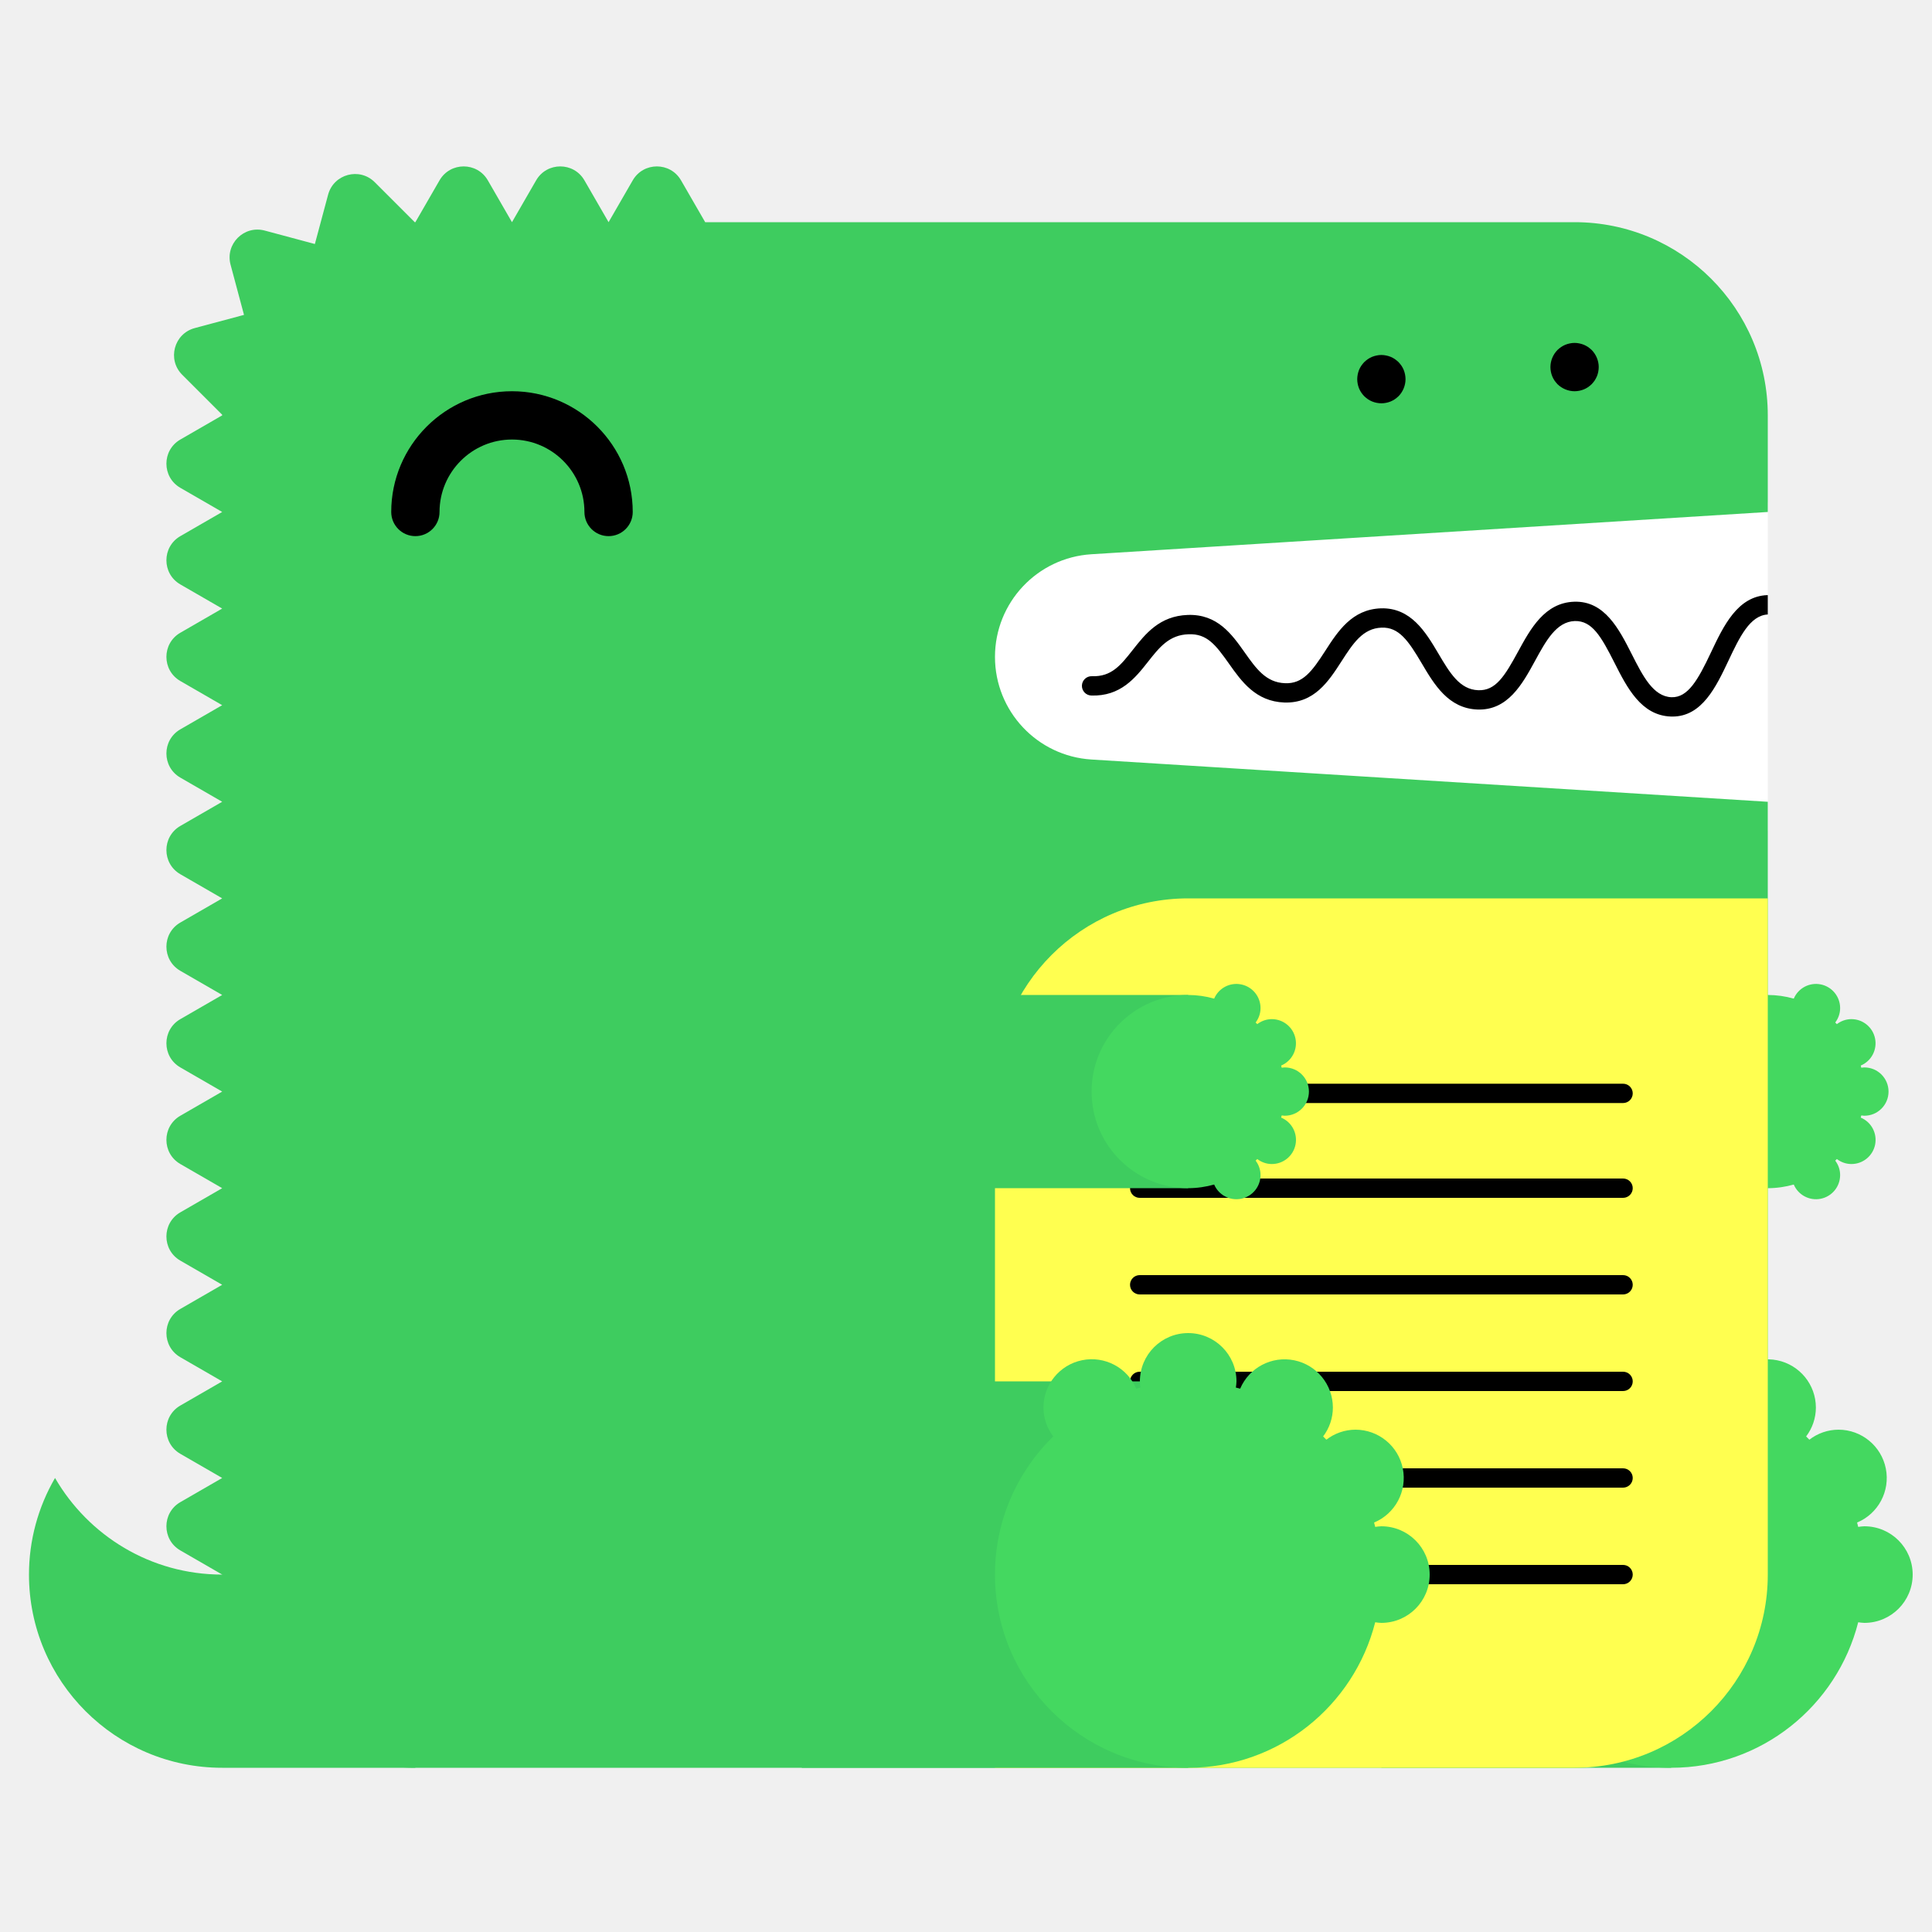
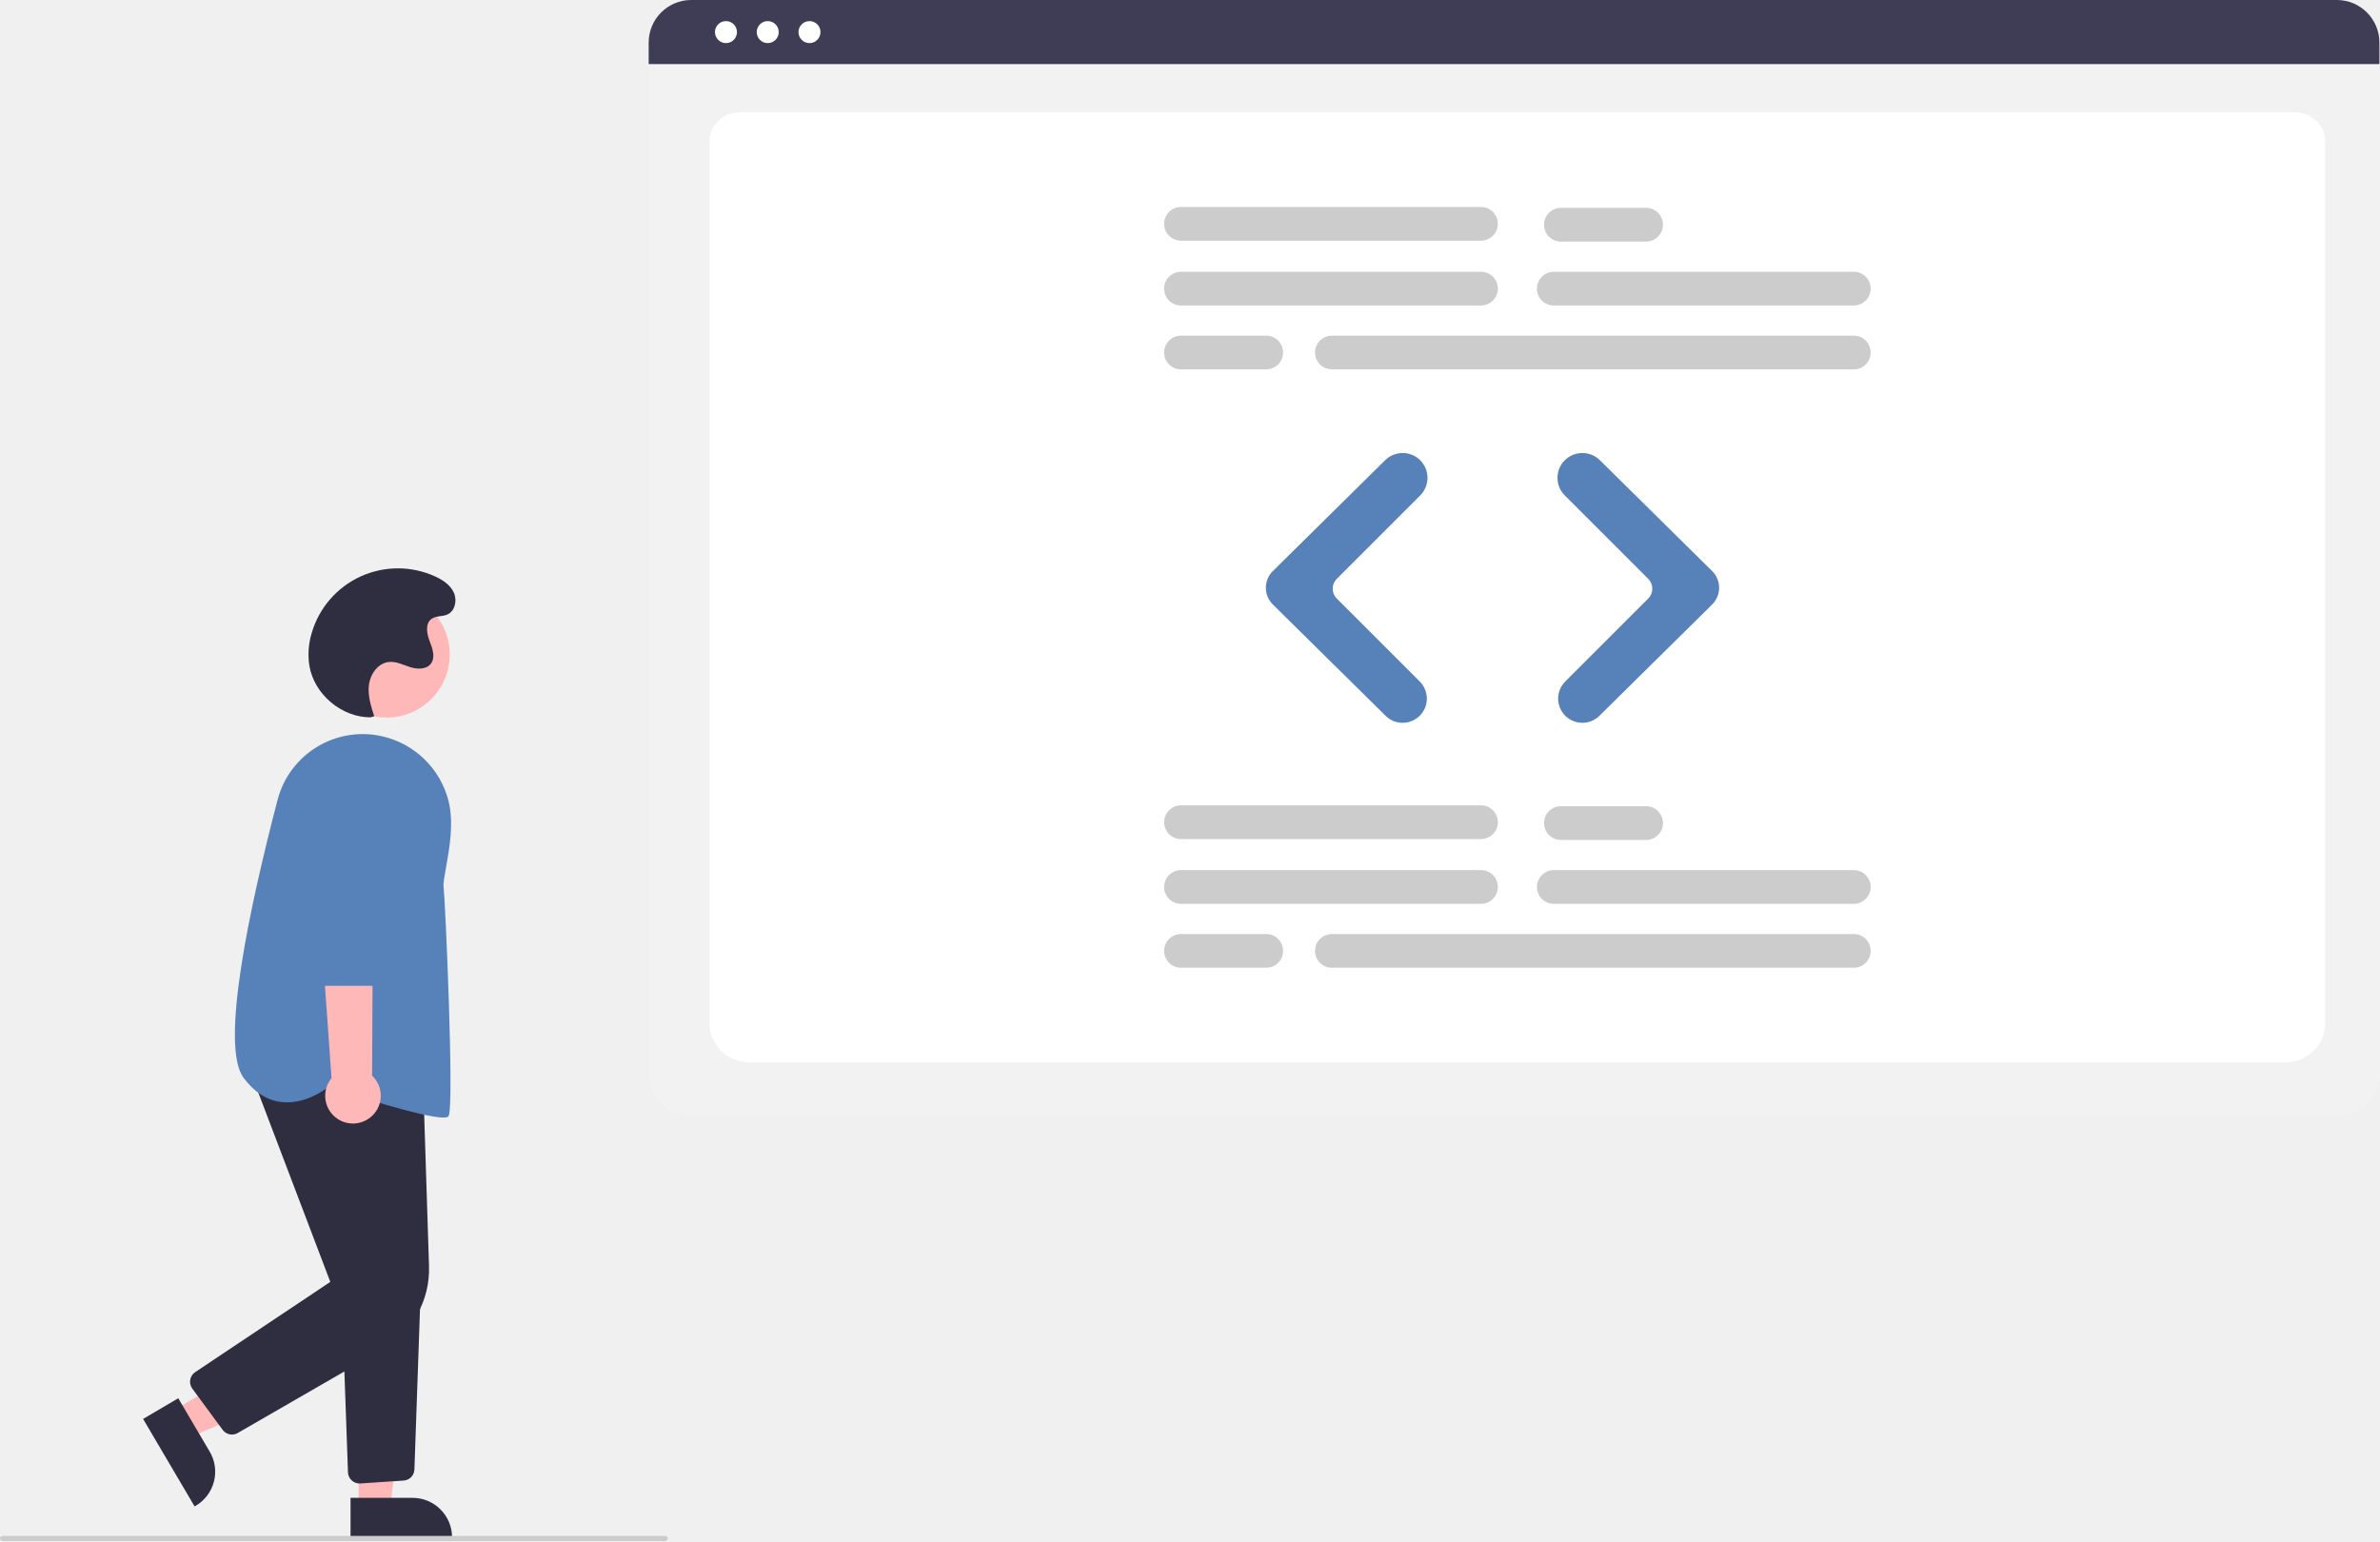
- <svg xmlns="http://www.w3.org/2000/svg" width="200" height="200" viewBox="0 0 200 200">
-   <g fill="none" fill-rule="evenodd">
-     <path fill="#FFF" d="M99 52h84v34H99z" />
-     <path d="M23 163c-7.398 0-13.843-4.027-17.303-10A19.886 19.886 0 0 0 3 163c0 11.046 8.954 20 20 20h20v-20H23z" fill="#3ECC5F" />
-     <path d="M112.98 57.376L183 53V43c0-11.046-8.954-20-20-20H73l-2.5-4.33c-1.112-1.925-3.889-1.925-5 0L63 23l-2.5-4.33c-1.111-1.925-3.889-1.925-5 0L53 23l-2.5-4.33c-1.111-1.925-3.889-1.925-5 0L43 23c-.022 0-.042.003-.065.003l-4.142-4.141c-1.57-1.571-4.252-.853-4.828 1.294l-1.369 5.104-5.192-1.392c-2.148-.575-4.111 1.389-3.535 3.536l1.39 5.193-5.102 1.367c-2.148.576-2.867 3.259-1.296 4.83l4.142 4.142c0 .021-.003.042-.003.064l-4.33 2.5c-1.925 1.111-1.925 3.889 0 5L23 53l-4.33 2.5c-1.925 1.111-1.925 3.889 0 5L23 63l-4.33 2.5c-1.925 1.111-1.925 3.889 0 5L23 73l-4.33 2.5c-1.925 1.111-1.925 3.889 0 5L23 83l-4.33 2.5c-1.925 1.111-1.925 3.889 0 5L23 93l-4.33 2.5c-1.925 1.111-1.925 3.889 0 5L23 103l-4.33 2.5c-1.925 1.111-1.925 3.889 0 5L23 113l-4.33 2.5c-1.925 1.111-1.925 3.889 0 5L23 123l-4.33 2.5c-1.925 1.111-1.925 3.889 0 5L23 133l-4.33 2.5c-1.925 1.111-1.925 3.889 0 5L23 143l-4.33 2.5c-1.925 1.111-1.925 3.889 0 5L23 153l-4.33 2.5c-1.925 1.111-1.925 3.889 0 5L23 163c0 11.046 8.954 20 20 20h120c11.046 0 20-8.954 20-20V83l-70.02-4.376A10.645 10.645 0 0 1 103 68c0-5.621 4.37-10.273 9.98-10.624" fill="#3ECC5F" />
-     <path fill="#3ECC5F" d="M143 183h30v-40h-30z" />
-     <path d="M193 158c-.219 0-.428.037-.639.064-.038-.15-.074-.301-.116-.451A5 5 0 0 0 190.32 148a4.96 4.96 0 0 0-3.016 1.036 26.531 26.531 0 0 0-.335-.336 4.955 4.955 0 0 0 1.011-2.987 5 5 0 0 0-9.599-1.959c-.148-.042-.297-.077-.445-.115.027-.211.064-.42.064-.639a5 5 0 0 0-5-5 5 5 0 0 0-5 5c0 .219.037.428.064.639-.148.038-.297.073-.445.115a4.998 4.998 0 0 0-9.599 1.959c0 1.125.384 2.151 1.011 2.987-3.717 3.632-6.031 8.693-6.031 14.3 0 11.046 8.954 20 20 20 9.339 0 17.16-6.41 19.361-15.064.211.027.42.064.639.064a5 5 0 0 0 5-5 5 5 0 0 0-5-5" fill="#44D860" />
-     <path fill="#3ECC5F" d="M153 123h30v-20h-30z" />
-     <path d="M193 115.5a2.5 2.5 0 1 0 0-5c-.109 0-.214.019-.319.032-.02-.075-.037-.15-.058-.225a2.501 2.501 0 0 0-.963-4.807c-.569 0-1.088.197-1.508.518a6.653 6.653 0 0 0-.168-.168c.314-.417.506-.931.506-1.494a2.5 2.5 0 0 0-4.8-.979A9.987 9.987 0 0 0 183 103c-5.522 0-10 4.478-10 10s4.478 10 10 10c.934 0 1.833-.138 2.69-.377a2.5 2.5 0 0 0 4.8-.979c0-.563-.192-1.077-.506-1.494.057-.055.113-.111.168-.168.42.321.939.518 1.508.518a2.5 2.5 0 0 0 .963-4.807c.021-.074.038-.15.058-.225.105.013.21.032.319.032" fill="#44D860" />
-     <path d="M63 55.5a2.5 2.5 0 0 1-2.5-2.5c0-4.136-3.364-7.5-7.5-7.5s-7.5 3.364-7.5 7.5a2.5 2.5 0 1 1-5 0c0-6.893 5.607-12.5 12.5-12.5S65.5 46.107 65.5 53a2.5 2.5 0 0 1-2.5 2.5" fill="#000" />
-     <path d="M103 183h60c11.046 0 20-8.954 20-20V93h-60c-11.046 0-20 8.954-20 20v70z" fill="#FFFF50" />
-     <path d="M168.02 124h-50.04a1 1 0 1 1 0-2h50.04a1 1 0 1 1 0 2m0 20h-50.04a1 1 0 1 1 0-2h50.04a1 1 0 1 1 0 2m0 20h-50.04a1 1 0 1 1 0-2h50.04a1 1 0 1 1 0 2m0-49.814h-50.04a1 1 0 1 1 0-2h50.04a1 1 0 1 1 0 2m0 19.814h-50.04a1 1 0 1 1 0-2h50.04a1 1 0 1 1 0 2m0 20h-50.04a1 1 0 1 1 0-2h50.04a1 1 0 1 1 0 2M183 61.611c-.012 0-.022-.006-.034-.005-3.09.105-4.552 3.196-5.842 5.923-1.346 2.85-2.387 4.703-4.093 4.647-1.889-.068-2.969-2.202-4.113-4.46-1.314-2.594-2.814-5.536-5.963-5.426-3.046.104-4.513 2.794-5.807 5.167-1.377 2.528-2.314 4.065-4.121 3.994-1.927-.07-2.951-1.805-4.136-3.813-1.321-2.236-2.848-4.75-5.936-4.664-2.994.103-4.465 2.385-5.763 4.4-1.373 2.13-2.335 3.428-4.165 3.351-1.973-.07-2.992-1.51-4.171-3.177-1.324-1.873-2.816-3.993-5.895-3.89-2.928.1-4.399 1.97-5.696 3.618-1.232 1.564-2.194 2.802-4.229 2.724a1 1 0 0 0-.072 2c3.017.101 4.545-1.8 5.872-3.487 1.177-1.496 2.193-2.787 4.193-2.855 1.926-.082 2.829 1.115 4.195 3.045 1.297 1.834 2.769 3.914 5.731 4.021 3.103.104 4.596-2.215 5.918-4.267 1.182-1.834 2.202-3.417 4.15-3.484 1.793-.067 2.769 1.35 4.145 3.681 1.297 2.197 2.766 4.686 5.787 4.796 3.125.108 4.634-2.62 5.949-5.035 1.139-2.088 2.214-4.06 4.119-4.126 1.793-.042 2.728 1.595 4.111 4.33 1.292 2.553 2.757 5.445 5.825 5.556l.169.003c3.064 0 4.518-3.075 5.805-5.794 1.139-2.41 2.217-4.68 4.067-4.773v-2z" fill="#000" />
-     <path fill="#3ECC5F" d="M83 183h40v-40H83z" />
-     <path d="M143 158c-.219 0-.428.037-.639.064-.038-.15-.074-.301-.116-.451A5 5 0 0 0 140.32 148a4.96 4.96 0 0 0-3.016 1.036 26.531 26.531 0 0 0-.335-.336 4.955 4.955 0 0 0 1.011-2.987 5 5 0 0 0-9.599-1.959c-.148-.042-.297-.077-.445-.115.027-.211.064-.42.064-.639a5 5 0 0 0-5-5 5 5 0 0 0-5 5c0 .219.037.428.064.639-.148.038-.297.073-.445.115a4.998 4.998 0 0 0-9.599 1.959c0 1.125.384 2.151 1.011 2.987-3.717 3.632-6.031 8.693-6.031 14.3 0 11.046 8.954 20 20 20 9.339 0 17.16-6.41 19.361-15.064.211.027.42.064.639.064a5 5 0 0 0 5-5 5 5 0 0 0-5-5" fill="#44D860" />
-     <path fill="#3ECC5F" d="M83 123h40v-20H83z" />
-     <path d="M133 115.5a2.5 2.5 0 1 0 0-5c-.109 0-.214.019-.319.032-.02-.075-.037-.15-.058-.225a2.501 2.501 0 0 0-.963-4.807c-.569 0-1.088.197-1.508.518a6.653 6.653 0 0 0-.168-.168c.314-.417.506-.931.506-1.494a2.5 2.5 0 0 0-4.8-.979A9.987 9.987 0 0 0 123 103c-5.522 0-10 4.478-10 10s4.478 10 10 10c.934 0 1.833-.138 2.69-.377a2.5 2.5 0 0 0 4.8-.979c0-.563-.192-1.077-.506-1.494.057-.055.113-.111.168-.168.42.321.939.518 1.508.518a2.5 2.5 0 0 0 .963-4.807c.021-.074.038-.15.058-.225.105.013.21.032.319.032" fill="#44D860" />
-     <path d="M143 41.75c-.16 0-.33-.02-.49-.05a2.52 2.52 0 0 1-.47-.14c-.15-.06-.29-.14-.431-.23-.13-.09-.259-.2-.38-.31-.109-.12-.219-.24-.309-.38s-.17-.28-.231-.43a2.619 2.619 0 0 1-.189-.96c0-.16.02-.33.05-.49.03-.16.08-.31.139-.47.061-.15.141-.29.231-.43.09-.13.2-.26.309-.38.121-.11.25-.22.38-.31.141-.09.281-.17.431-.23.149-.06.31-.11.47-.14.32-.07.65-.07.98 0 .159.03.32.08.47.14.149.06.29.14.43.23.13.09.259.2.38.31.11.12.22.25.31.38.09.14.17.28.23.43.06.16.11.31.14.47.029.16.05.33.05.49 0 .66-.271 1.31-.73 1.77-.121.11-.25.22-.38.31-.14.09-.281.17-.43.23a2.565 2.565 0 0 1-.96.19m20-1.25c-.66 0-1.3-.27-1.771-.73a3.802 3.802 0 0 1-.309-.38c-.09-.14-.17-.28-.231-.43a2.619 2.619 0 0 1-.189-.96c0-.66.27-1.3.729-1.77.121-.11.25-.22.38-.31.141-.09.281-.17.431-.23.149-.06.31-.11.47-.14.32-.07.66-.07.98 0 .159.03.32.08.47.14.149.06.29.14.43.23.13.09.259.2.38.31.459.47.73 1.11.73 1.77 0 .16-.021.33-.05.49-.03.16-.08.32-.14.47-.07.15-.14.29-.23.43-.09.13-.2.26-.31.38-.121.11-.25.22-.38.31-.14.09-.281.17-.43.23a2.565 2.565 0 0 1-.96.19" fill="#000" />
-   </g>
+ <svg xmlns="http://www.w3.org/2000/svg" width="926.622" height="600.085" viewBox="0 0 926.622 600.085" role="img" artist="Katerina Limpitsouni" source="https://undraw.co/">
+   <circle cx="150.534" cy="254.872" r="24.561" fill="#ffb8b8" />
+   <polygon points="67.543 549.197 73.762 559.763 117.474 540.803 108.295 525.21 67.543 549.197" fill="#ffb8b8" />
+   <path d="M206.096,694.43,218.343,715.237l.001.001A15.386,15.386,0,0,1,212.888,736.302l-.431.254L192.405,702.489Z" transform="translate(-136.6892 -149.9575)" fill="#2f2e41" />
+   <polygon points="139.6 587.26 151.86 587.259 157.692 539.971 139.598 539.972 139.6 587.26" fill="#ffb8b8" />
+   <path d="M273.162,733.215l24.144-.001h.001a15.386,15.386,0,0,1,15.386,15.386v.5l-39.531.001Z" transform="translate(-136.6892 -149.9575)" fill="#2f2e41" />
+   <path d="M227.001,708.567a4.493,4.493,0,0,1-3.624-1.833l-11.824-16.059a4.5,4.5,0,0,1,1.125-6.41l52.614-35.142-31.747-83.475L301.434,571.252l2.287,71.733A36.046,36.046,0,0,1,285.675,675.409l-56.427,32.554A4.486,4.486,0,0,1,227.001,708.567Z" transform="translate(-136.6892 -149.9575)" fill="#2f2e41" />
+   <path d="M276.659,727.617a4.5,4.5,0,0,1-4.489-4.34l-2.488-69.882,30.808-1.623-2.453,70.384a4.487,4.487,0,0,1-4.2,4.333l-16.873,1.118C276.863,727.614,276.761,727.617,276.659,727.617Z" transform="translate(-136.6892 -149.9575)" fill="#2f2e41" />
+   <path d="M309.291,585.129c-7.838,0-35.217-8.816-44.721-11.959-1.422,1.138-9.233,6.979-18.351,5.911-5.626-.66-10.579-3.845-14.721-9.466-9.147-12.414,2.151-65.651,13.239-108.126a34.268,34.268,0,0,1,40.529-24.88h0a34.571,34.571,0,0,1,26.088,25.378c2.088,8.498.292,18.494-1.02,25.794-.616,3.432-1.104,6.143-.937,7.475.644,5.148,4.219,85.892,1.92,89.34C311.071,584.963,310.363,585.129,309.291,585.129Z" transform="translate(-136.6892 -149.9575)" fill="#5682b9" />
+   <path d="M280.616,585.272a10.743,10.743,0,0,0,.942-16.446l.485-97.844-23.045,3.837,6.769,94.97A10.801,10.801,0,0,0,280.616,585.272Z" transform="translate(-136.6892 -149.9575)" fill="#ffb8b8" />
+   <path d="M285.946,533.818H261.124a4.514,4.514,0,0,1-4.5-4.459l-.609-67.292a17.603,17.603,0,1,1,35.204.043L290.446,529.37A4.515,4.515,0,0,1,285.946,533.818Z" transform="translate(-136.6892 -149.9575)" fill="#5682b9" />
+   <path d="M280.969,429.289c-11.245.021-21.854-8.868-23.803-19.943a28.671,28.671,0,0,1,.919-13.014A34.954,34.954,0,0,1,306.021,374.379c3.008,1.361,5.971,3.316,7.349,6.317s.515,7.195-2.498,8.546c-1.969.882-4.44.449-6.187,1.716-2.509,1.819-1.863,5.691-.743,8.581s2.388,6.387.509,8.852c-1.75,2.297-5.249,2.226-8.004,1.361s-5.476-2.313-8.349-2.018c-4.19.43-7.202,4.598-7.759,8.773s.755,8.349,2.05,12.357Z" transform="translate(-136.6892 -149.9575)" fill="#2f2e41" />
+   <path d="M395.689,750.042h-258a1,1,0,1,1,0-2h258a1,1,0,0,1,0,2Z" transform="translate(-136.6892 -149.9575)" fill="#ccc" />
+   <path d="M1046.811,584.505H405.972a16.519,16.519,0,0,1-16.5-16.5V172.852a12.102,12.102,0,0,1,12.088-12.088h649.453a12.311,12.311,0,0,1,12.297,12.297V568.005A16.519,16.519,0,0,1,1046.811,584.505Z" transform="translate(-136.6892 -149.9575)" fill="#f2f2f2" />
+   <path d="M1026.091,563.673H428.846c-8.755,0-15.878-6.67-15.878-14.868v-344.105c0-6.08,5.278-11.027,11.766-11.027H1030.008c6.595,0,11.961,5.028,11.961,11.208V548.805C1041.969,557.003,1034.846,563.673,1026.091,563.673Z" transform="translate(-136.6892 -149.9575)" fill="#fff" />
+   <path d="M1063.081,174.908H389.241v-8.4a16.574,16.574,0,0,1,16.56-16.55H1046.521a16.574,16.574,0,0,1,16.56,16.55Z" transform="translate(-136.6892 -149.9575)" fill="#3f3d56" />
+   <circle cx="282.647" cy="12.5" r="4.283" fill="#fff" />
+   <circle cx="298.906" cy="12.5" r="4.283" fill="#fff" />
+   <circle cx="315.165" cy="12.5" r="4.283" fill="#fff" />
+   <path d="M713.3,268.912H596.492a6.566,6.566,0,0,1,0-13.132H713.3a6.566,6.566,0,1,1,0,13.132Z" transform="translate(-136.6892 -149.9575)" fill="#ccc" />
+   <path d="M858.446,268.912H741.638a6.566,6.566,0,0,1,0-13.132H858.446a6.566,6.566,0,1,1,0,13.132Z" transform="translate(-136.6892 -149.9575)" fill="#ccc" />
+   <path d="M858.446,293.794H655.241a6.566,6.566,0,1,1,0-13.132H858.446a6.566,6.566,0,1,1,0,13.132Z" transform="translate(-136.6892 -149.9575)" fill="#ccc" />
+   <path d="M713.3,243.684H596.492a6.566,6.566,0,0,1,0-13.132H713.3a6.566,6.566,0,1,1,0,13.132Z" transform="translate(-136.6892 -149.9575)" fill="#ccc" />
+   <path d="M777.579,244.03H744.402a6.566,6.566,0,0,1,0-13.132H777.579a6.566,6.566,0,1,1,0,13.132Z" transform="translate(-136.6892 -149.9575)" fill="#ccc" />
+   <path d="M629.668,293.794H596.492a6.566,6.566,0,0,1,0-13.132h33.176a6.566,6.566,0,1,1,0,13.132Z" transform="translate(-136.6892 -149.9575)" fill="#ccc" />
+   <path d="M713.3,501.912H596.492a6.566,6.566,0,0,1,0-13.132H713.3a6.566,6.566,0,1,1,0,13.132Z" transform="translate(-136.6892 -149.9575)" fill="#ccc" />
+   <path d="M858.446,501.912H741.638a6.566,6.566,0,0,1,0-13.132H858.446a6.566,6.566,0,1,1,0,13.132Z" transform="translate(-136.6892 -149.9575)" fill="#ccc" />
+   <path d="M858.446,526.794H655.241a6.566,6.566,0,1,1,0-13.132H858.446a6.566,6.566,0,1,1,0,13.132Z" transform="translate(-136.6892 -149.9575)" fill="#ccc" />
+   <path d="M713.3,476.684H596.492a6.566,6.566,0,0,1,0-13.132H713.3a6.566,6.566,0,1,1,0,13.132Z" transform="translate(-136.6892 -149.9575)" fill="#ccc" />
+   <path d="M777.579,477.03H744.402a6.566,6.566,0,0,1,0-13.132H777.579a6.566,6.566,0,0,1,0,13.132Z" transform="translate(-136.6892 -149.9575)" fill="#ccc" />
+   <path d="M629.668,526.794H596.492a6.566,6.566,0,0,1,0-13.132h33.176a6.566,6.566,0,1,1,0,13.132Z" transform="translate(-136.6892 -149.9575)" fill="#ccc" />
+   <path d="M682.793,431.419a9.397,9.397,0,0,1-6.624-2.71l-43.909-43.359a9.152,9.152,0,0,1,0-13.023l43.731-43.184a9.702,9.702,0,0,1,13.644.043h0a9.689,9.689,0,0,1,0,13.687l-32.496,32.497a5.413,5.413,0,0,0,0,7.647l32.32,32.32a9.418,9.418,0,0,1-6.666,16.084Z" transform="translate(-136.6892 -149.9575)" fill="#5682b9" />
+   <path d="M752.759,431.419a9.418,9.418,0,0,1-6.666-16.084L778.412,383.015a5.413,5.413,0,0,0,0-7.647L745.916,342.872a9.678,9.678,0,0,1,0-13.687h0a9.702,9.702,0,0,1,13.644-.043l43.731,43.184a9.152,9.152,0,0,1,0,13.023l-43.909,43.359A9.399,9.399,0,0,1,752.759,431.419Z" transform="translate(-136.6892 -149.9575)" fill="#5682b9" />
</svg>
